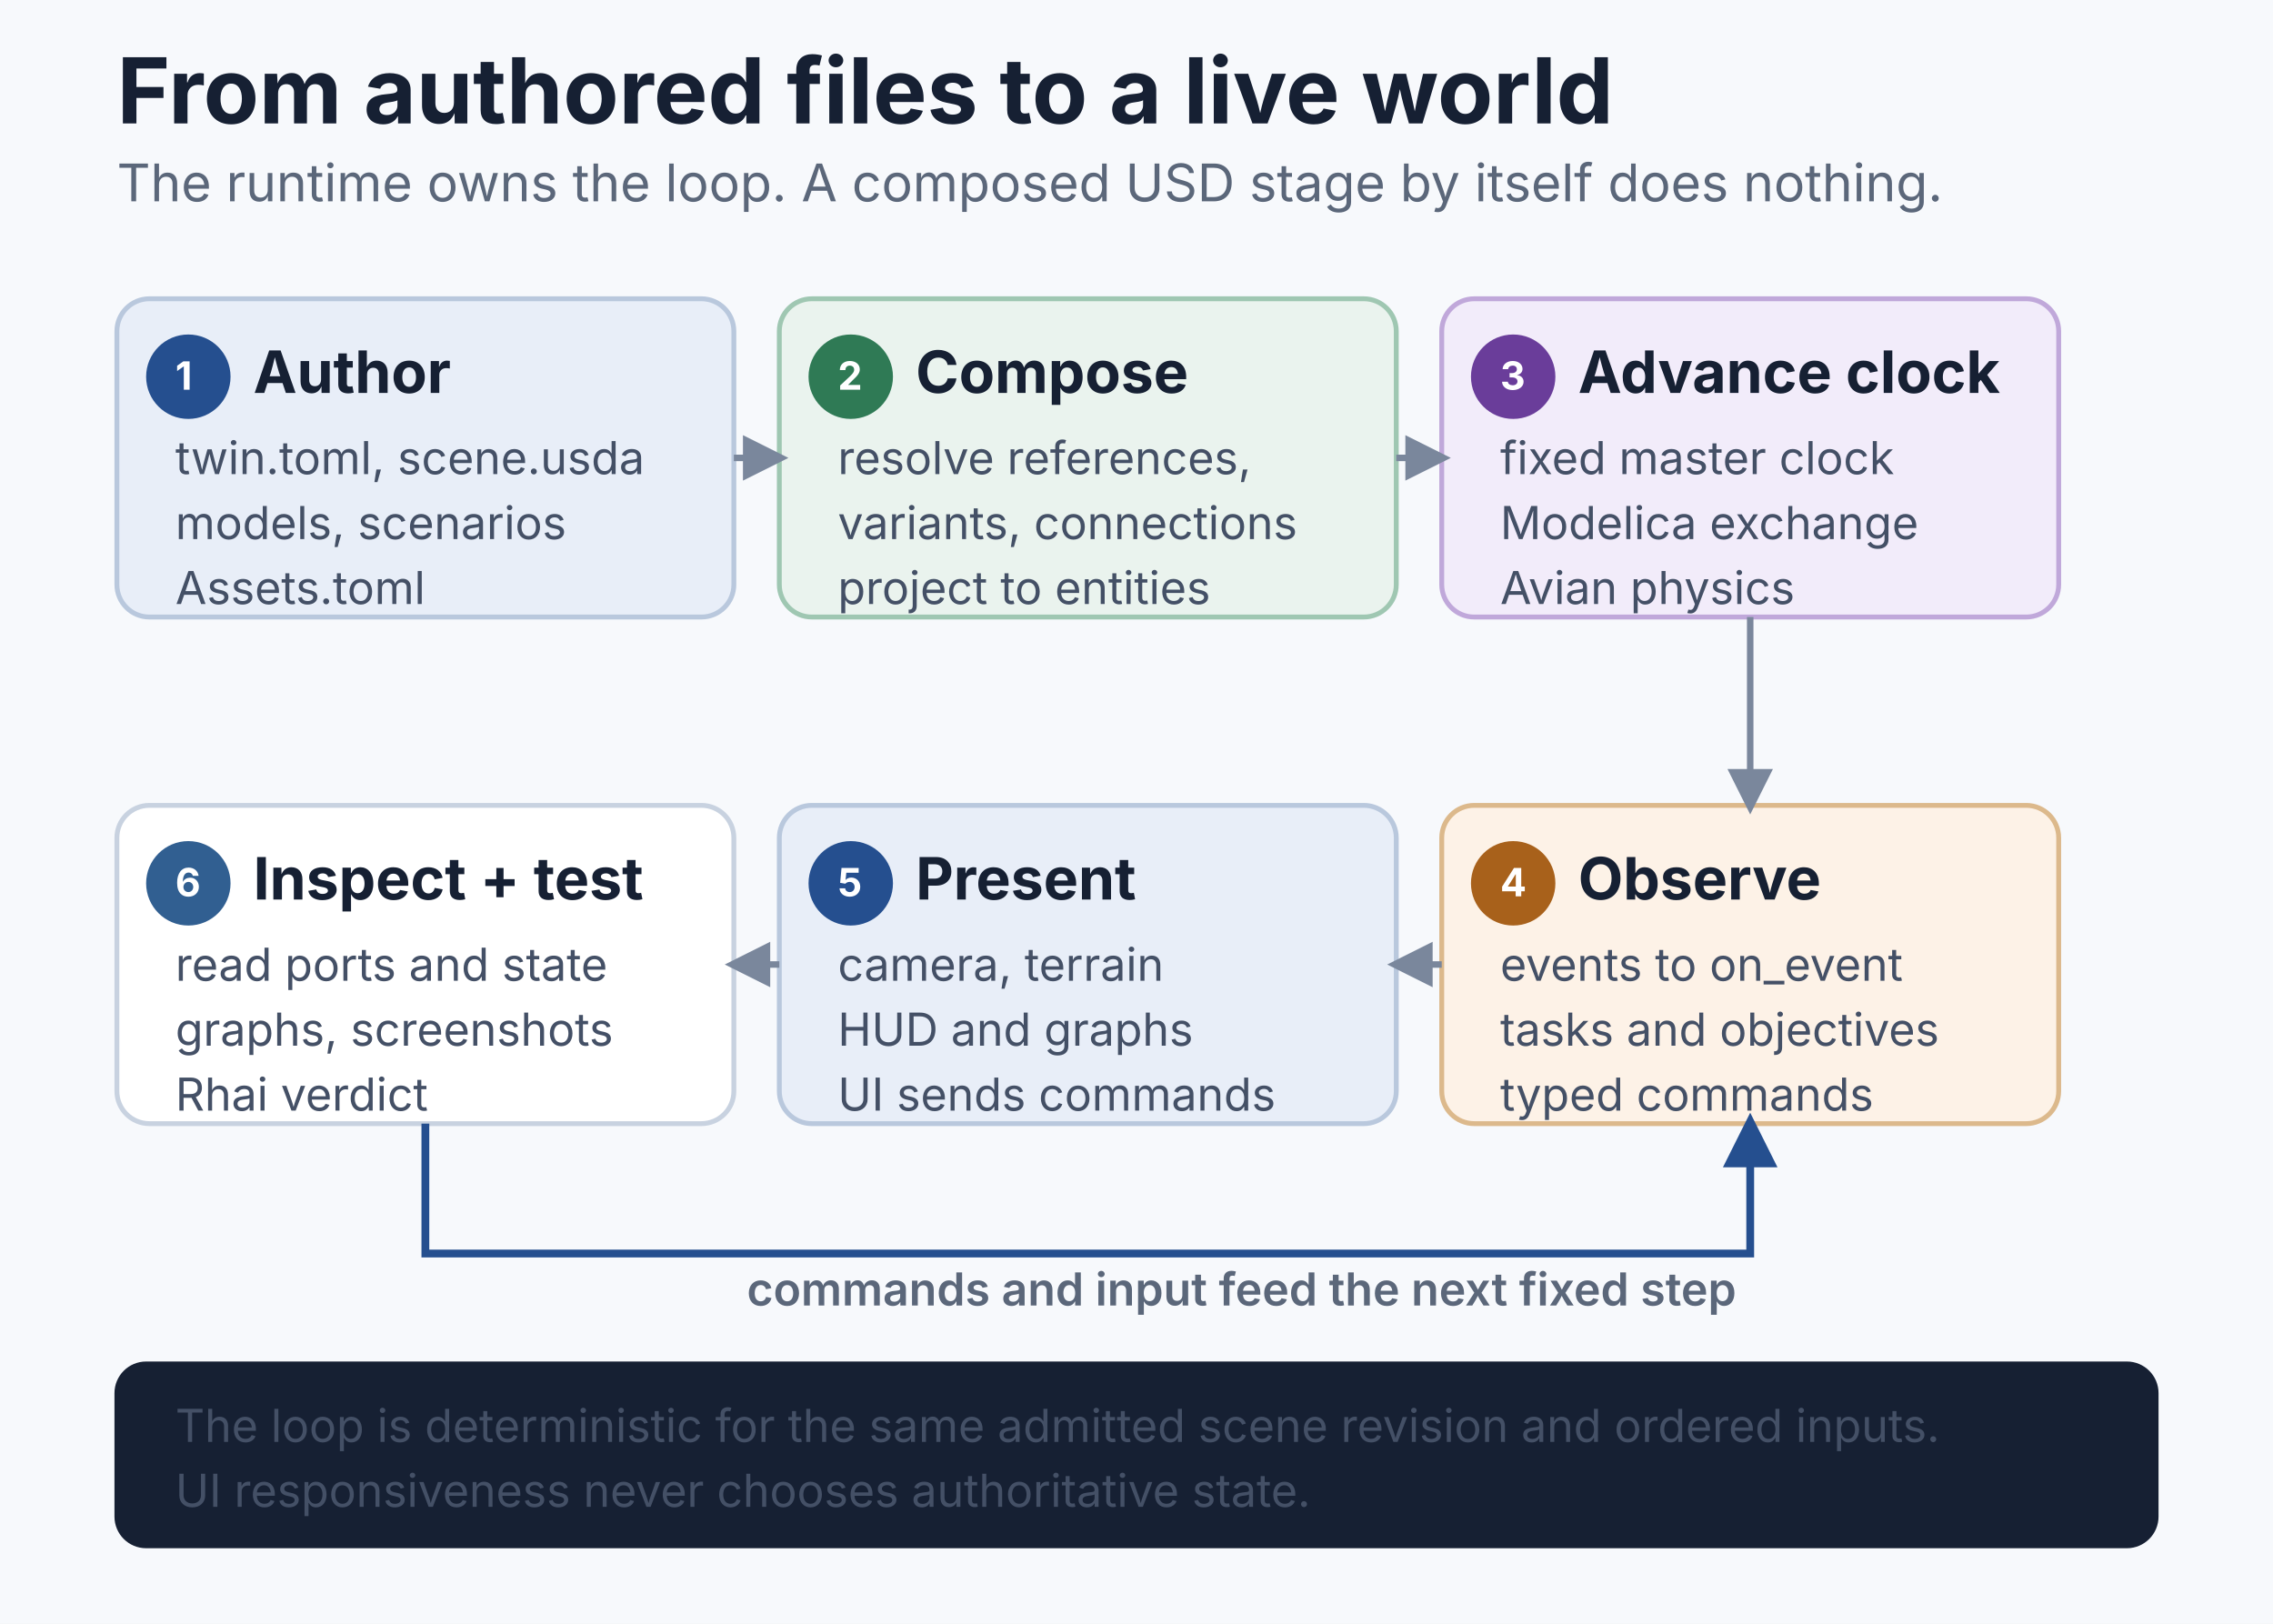
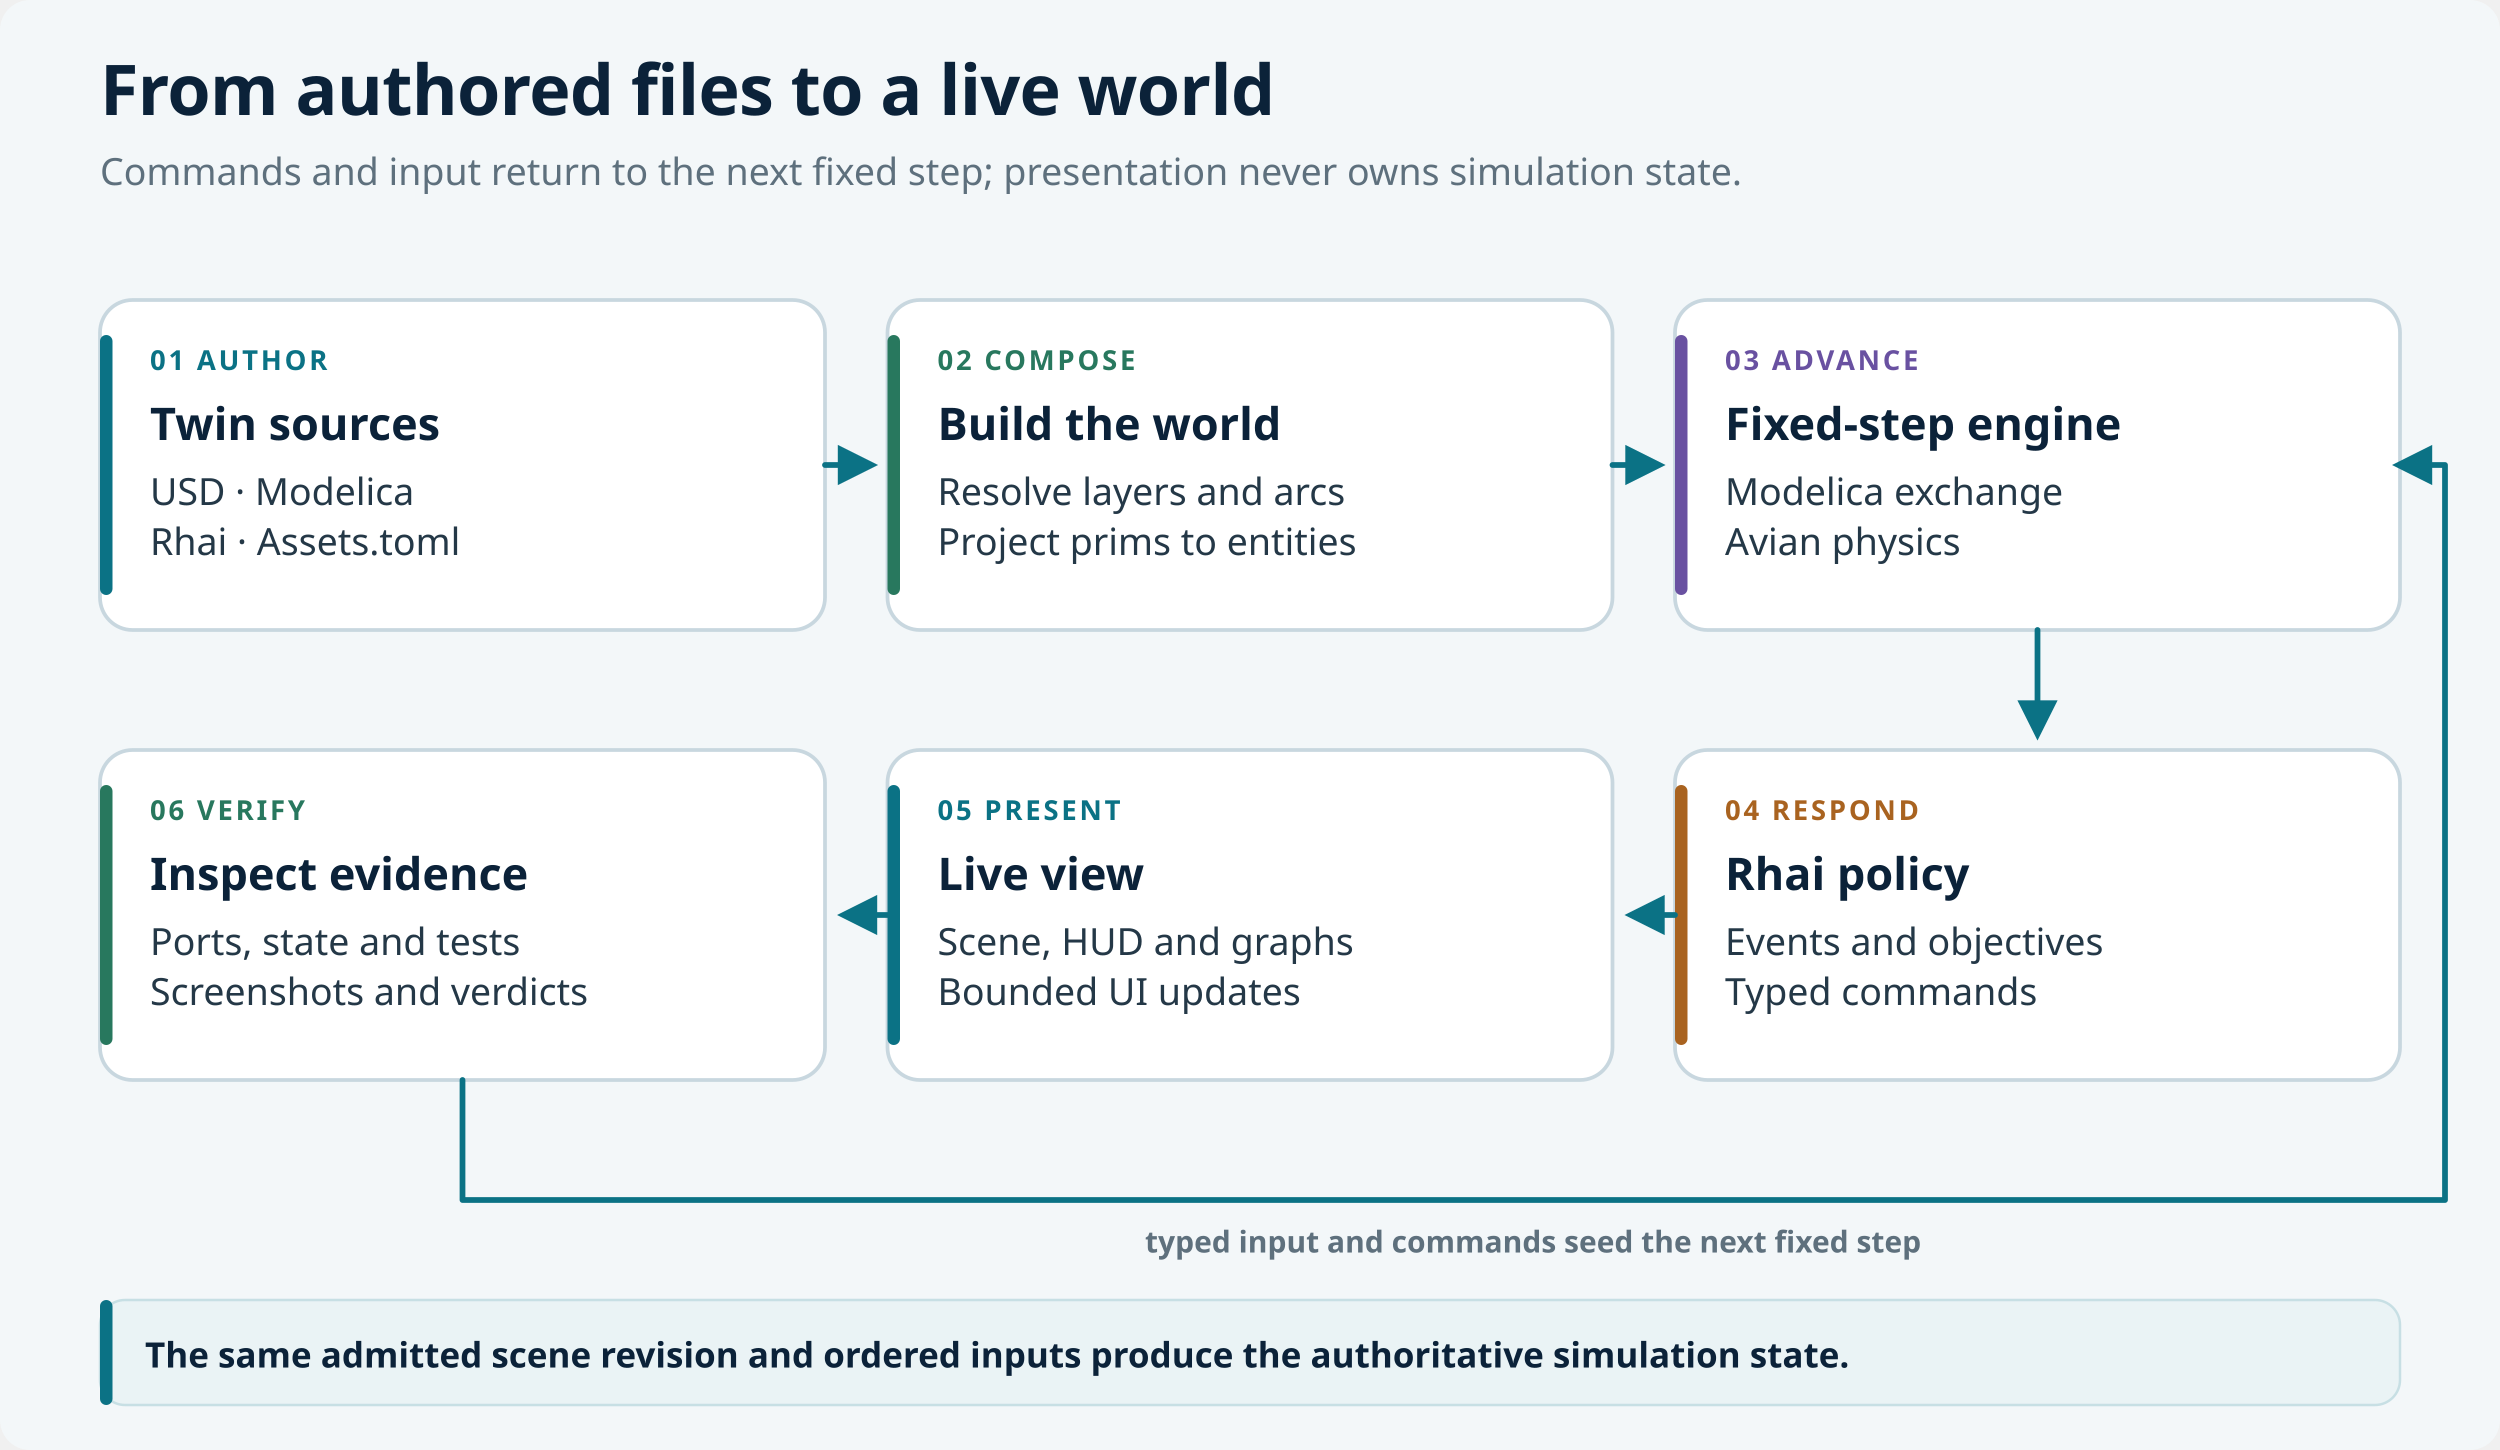
- <svg xmlns="http://www.w3.org/2000/svg" viewBox="0 0 700 500" role="img" aria-labelledby="title desc">
-   <style>
-     .canvas { fill: #f7f9fc; }
-     .title { fill: #162033; font-family: Inter, Segoe UI, Arial, sans-serif; font-size: 28px; font-weight: 700; }
-     .subtitle { fill: #5b677a; font-family: Inter, Segoe UI, Arial, sans-serif; font-size: 16px; }
-     .box { stroke-width: 1.5; }
-     .box-title { fill: #162033; font-family: Inter, Segoe UI, Arial, sans-serif; font-size: 18px; font-weight: 700; }
-     .box-body { fill: #445066; font-family: Inter, Segoe UI, Arial, sans-serif; font-size: 14px; }
-     .arrow { stroke: #7a879c; stroke-width: 2; fill: none; }
-     .arrow-strong { stroke: #254f8f; stroke-width: 2.4; fill: none; }
-     .label { fill: #5b677a; font-family: Inter, Segoe UI, Arial, sans-serif; font-size: 14px; font-weight: 600; }
-     .num { fill: #ffffff; font-family: Inter, Segoe UI, Arial, sans-serif; font-size: 12px; font-weight: 700; }
-   </style>
+ <svg xmlns="http://www.w3.org/2000/svg" width="1000" height="580" viewBox="0 0 1000 580" role="img" aria-labelledby="title desc">
  <defs>
-     <marker id="head" viewBox="0 0 10 10" refX="8" refY="5" markerWidth="7" markerHeight="7" orient="auto-start-reverse">
-       <path d="M 0 0 L 10 5 L 0 10 z" fill="#7a879c" />
-     </marker>
-     <marker id="head-strong" viewBox="0 0 10 10" refX="8" refY="5" markerWidth="7" markerHeight="7" orient="auto-start-reverse">
-       <path d="M 0 0 L 10 5 L 0 10 z" fill="#254f8f" />
+     <marker id="arrow" viewBox="0 0 10 10" refX="8" refY="5" markerWidth="7" markerHeight="7" orient="auto">
+       <path d="M0 0 L10 5 L0 10 z" fill="#0b7285" />
    </marker>
  </defs>
-   <rect class="canvas" x="0" y="0" width="700" height="500" />
-   <text class="title" x="36" y="38">From authored files to a live world</text>
-   <text class="subtitle" x="36" y="62">The runtime owns the loop. A composed USD stage by itself does nothing.</text>
-   <rect class="box" x="36" y="92" width="190" height="98" rx="10" fill="#e8eef8" stroke="#b9c8dd" />
-   <circle cx="58" cy="116" r="13" fill="#254f8f" />
-   <text class="num" x="54" y="120">1</text>
-   <text class="box-title" x="78" y="121">Author</text>
-   <text class="box-body" x="54" y="146">twin.toml, scene.usda</text>
-   <text class="box-body" x="54" y="166">models, scenarios</text>
-   <text class="box-body" x="54" y="186">Assets.toml</text>
-   <rect class="box" x="240" y="92" width="190" height="98" rx="10" fill="#eaf3ee" stroke="#9fc7b2" />
-   <circle cx="262" cy="116" r="13" fill="#2f7a55" />
-   <text class="num" x="258" y="120">2</text>
-   <text class="box-title" x="282" y="121">Compose</text>
-   <text class="box-body" x="258" y="146">resolve references,</text>
-   <text class="box-body" x="258" y="166">variants, connections</text>
-   <text class="box-body" x="258" y="186">project to entities</text>
-   <rect class="box" x="444" y="92" width="190" height="98" rx="10" fill="#f2ecfa" stroke="#c0a8da" />
-   <circle cx="466" cy="116" r="13" fill="#6a3d9a" />
-   <text class="num" x="462" y="120">3</text>
-   <text class="box-title" x="486" y="121">Advance clock</text>
-   <text class="box-body" x="462" y="146">fixed master clock</text>
-   <text class="box-body" x="462" y="166">Modelica exchange</text>
-   <text class="box-body" x="462" y="186">Avian physics</text>
-   <rect class="box" x="36" y="248" width="190" height="98" rx="10" fill="#ffffff" stroke="#c8d2e0" />
-   <circle cx="58" cy="272" r="13" fill="#315f91" />
-   <text class="num" x="54" y="276">6</text>
-   <text class="box-title" x="78" y="277">Inspect + test</text>
-   <text class="box-body" x="54" y="302">read ports and state</text>
-   <text class="box-body" x="54" y="322">graphs, screenshots</text>
-   <text class="box-body" x="54" y="342">Rhai verdict</text>
-   <rect class="box" x="240" y="248" width="190" height="98" rx="10" fill="#e8eef8" stroke="#b9c8dd" />
-   <circle cx="262" cy="272" r="13" fill="#254f8f" />
-   <text class="num" x="258" y="276">5</text>
-   <text class="box-title" x="282" y="277">Present</text>
-   <text class="box-body" x="258" y="302">camera, terrain</text>
-   <text class="box-body" x="258" y="322">HUD and graphs</text>
-   <text class="box-body" x="258" y="342">UI sends commands</text>
-   <rect class="box" x="444" y="248" width="190" height="98" rx="10" fill="#fdf2e7" stroke="#dcb98c" />
-   <circle cx="466" cy="272" r="13" fill="#a8611b" />
-   <text class="num" x="462" y="276">4</text>
-   <text class="box-title" x="486" y="277">Observe</text>
-   <text class="box-body" x="462" y="302">events to on_event</text>
-   <text class="box-body" x="462" y="322">tasks and objectives</text>
-   <text class="box-body" x="462" y="342">typed commands</text>
-   <path class="arrow" marker-end="url(#head)" d="M226 141 L240 141" />
-   <path class="arrow" marker-end="url(#head)" d="M430 141 L444 141" />
-   <path class="arrow" marker-end="url(#head)" d="M539 190 L539 248" />
-   <path class="arrow" marker-end="url(#head)" d="M444 297 L430 297" />
-   <path class="arrow" marker-end="url(#head)" d="M240 297 L226 297" />
-   <path class="arrow-strong" marker-end="url(#head-strong)" d="M131 346 L131 386 L539 386 L539 346" />
-   <text class="label" x="230" y="402">commands and input feed the next fixed step</text>
-   <rect class="box" x="36" y="420" width="628" height="56" rx="9" fill="#162033" stroke="#162033" />
-   <text class="box-body" x="54" y="444" fill="#c8d4e6">The loop is deterministic for the same admitted scene revision and ordered inputs.</text>
-   <text class="box-body" x="54" y="464" fill="#c8d4e6">UI responsiveness never chooses authoritative state.</text>
+   <style>
+   .canvas { fill: #f3f7f9; }
+   .title { fill: #0b2239; font-family: system-ui, sans-serif; font-size: 28px; font-weight: 700; letter-spacing: -.3px; }
+   .subtitle { fill: #5e707d; font-family: system-ui, sans-serif; font-size: 15px; }
+   .eyebrow { font-family: system-ui, sans-serif; font-size: 11px; font-weight: 700; letter-spacing: 1.1px; }
+   .node-title { fill: #0b2239; font-family: system-ui, sans-serif; font-size: 18px; font-weight: 700; }
+   .body { fill: #243847; font-family: system-ui, sans-serif; font-size: 15px; }
+   .label { fill: #5e707d; font-family: system-ui, sans-serif; font-size: 12px; font-weight: 600; }
+   .callout-text { fill: #0b2239; font-family: system-ui, sans-serif; font-size: 14px; font-weight: 600; }
+ </style>
+   <rect class="canvas" width="1000" height="580" rx="12" />
+   <text class="title" x="40" y="46">From authored files to a live world</text>
+   <text class="subtitle" x="40" y="74">Commands and input return to the next fixed step; presentation never owns simulation state.</text>
+   <rect x="40" y="120" width="290" height="132" rx="13" fill="#ffffff" stroke="#c8d7df" stroke-width="1.5" />
+   <rect x="40" y="134" width="5" height="104" rx="2.5" fill="#0b7285" />
+   <text class="eyebrow" x="60" y="148" fill="#0b7285">01  AUTHOR</text>
+   <text class="node-title" x="60" y="176">Twin sources</text>
+   <text class="body" x="60" y="202" fill="#5e707d" font-size="15px">
+     <tspan x="60" dy="0">USD · Modelica</tspan>
+     <tspan x="60" dy="20">Rhai · Assets.toml</tspan>
+   </text>
+   <rect x="355" y="120" width="290" height="132" rx="13" fill="#ffffff" stroke="#c8d7df" stroke-width="1.5" />
+   <rect x="355" y="134" width="5" height="104" rx="2.5" fill="#28785e" />
+   <text class="eyebrow" x="375" y="148" fill="#28785e">02  COMPOSE</text>
+   <text class="node-title" x="375" y="176">Build the world</text>
+   <text class="body" x="375" y="202" fill="#5e707d" font-size="15px">
+     <tspan x="375" dy="0">Resolve layers and arcs</tspan>
+     <tspan x="375" dy="20">Project prims to entities</tspan>
+   </text>
+   <rect x="670" y="120" width="290" height="132" rx="13" fill="#ffffff" stroke="#c8d7df" stroke-width="1.5" />
+   <rect x="670" y="134" width="5" height="104" rx="2.5" fill="#6951a1" />
+   <text class="eyebrow" x="690" y="148" fill="#6951a1">03  ADVANCE</text>
+   <text class="node-title" x="690" y="176">Fixed-step engine</text>
+   <text class="body" x="690" y="202" fill="#5e707d" font-size="15px">
+     <tspan x="690" dy="0">Modelica exchange</tspan>
+     <tspan x="690" dy="20">Avian physics</tspan>
+   </text>
+   <rect x="670" y="300" width="290" height="132" rx="13" fill="#ffffff" stroke="#c8d7df" stroke-width="1.5" />
+   <rect x="670" y="314" width="5" height="104" rx="2.5" fill="#a96320" />
+   <text class="eyebrow" x="690" y="328" fill="#a96320">04  RESPOND</text>
+   <text class="node-title" x="690" y="356">Rhai policy</text>
+   <text class="body" x="690" y="382" fill="#5e707d" font-size="15px">
+     <tspan x="690" dy="0">Events and objectives</tspan>
+     <tspan x="690" dy="20">Typed commands</tspan>
+   </text>
+   <rect x="355" y="300" width="290" height="132" rx="13" fill="#ffffff" stroke="#c8d7df" stroke-width="1.5" />
+   <rect x="355" y="314" width="5" height="104" rx="2.5" fill="#0b7285" />
+   <text class="eyebrow" x="375" y="328" fill="#0b7285">05  PRESENT</text>
+   <text class="node-title" x="375" y="356">Live view</text>
+   <text class="body" x="375" y="382" fill="#5e707d" font-size="15px">
+     <tspan x="375" dy="0">Scene, HUD and graphs</tspan>
+     <tspan x="375" dy="20">Bounded UI updates</tspan>
+   </text>
+   <rect x="40" y="300" width="290" height="132" rx="13" fill="#ffffff" stroke="#c8d7df" stroke-width="1.5" />
+   <rect x="40" y="314" width="5" height="104" rx="2.5" fill="#28785e" />
+   <text class="eyebrow" x="60" y="328" fill="#28785e">06  VERIFY</text>
+   <text class="node-title" x="60" y="356">Inspect evidence</text>
+   <text class="body" x="60" y="382" fill="#5e707d" font-size="15px">
+     <tspan x="60" dy="0">Ports, state and tests</tspan>
+     <tspan x="60" dy="20">Screenshots and verdicts</tspan>
+   </text>
+   <path d="M330 186 L348 186" fill="none" stroke="#0b7285" stroke-width="2.3" stroke-linecap="round" marker-end="url(#arrow)" />
+   <path d="M645 186 L663 186" fill="none" stroke="#0b7285" stroke-width="2.3" stroke-linecap="round" marker-end="url(#arrow)" />
+   <path d="M815 252 L815 293" fill="none" stroke="#0b7285" stroke-width="2.3" stroke-linecap="round" marker-end="url(#arrow)" />
+   <path d="M670 366 L653 366" fill="none" stroke="#0b7285" stroke-width="2.3" stroke-linecap="round" marker-end="url(#arrow)" />
+   <path d="M355 366 L338 366" fill="none" stroke="#0b7285" stroke-width="2.3" stroke-linecap="round" marker-end="url(#arrow)" />
+   <path d="M185 432 V480 H978 V186 H960" fill="none" stroke="#0b7285" stroke-width="2.3" stroke-linecap="round" stroke-linejoin="round" marker-end="url(#arrow)" />
+   <text class="label" x="458" y="501" fill="#5e707d">typed input and commands seed the next fixed step</text>
+   <rect x="40" y="520" width="920" height="42" rx="10" fill="#eaf3f5" stroke="#c7dfe4" />
+   <rect x="40" y="520" width="5" height="42" rx="2.5" fill="#0b7285" />
+   <text class="callout-text" x="58" y="547" fill="#0b2239">The same admitted scene revision and ordered inputs produce the authoritative simulation state.</text>
</svg>
